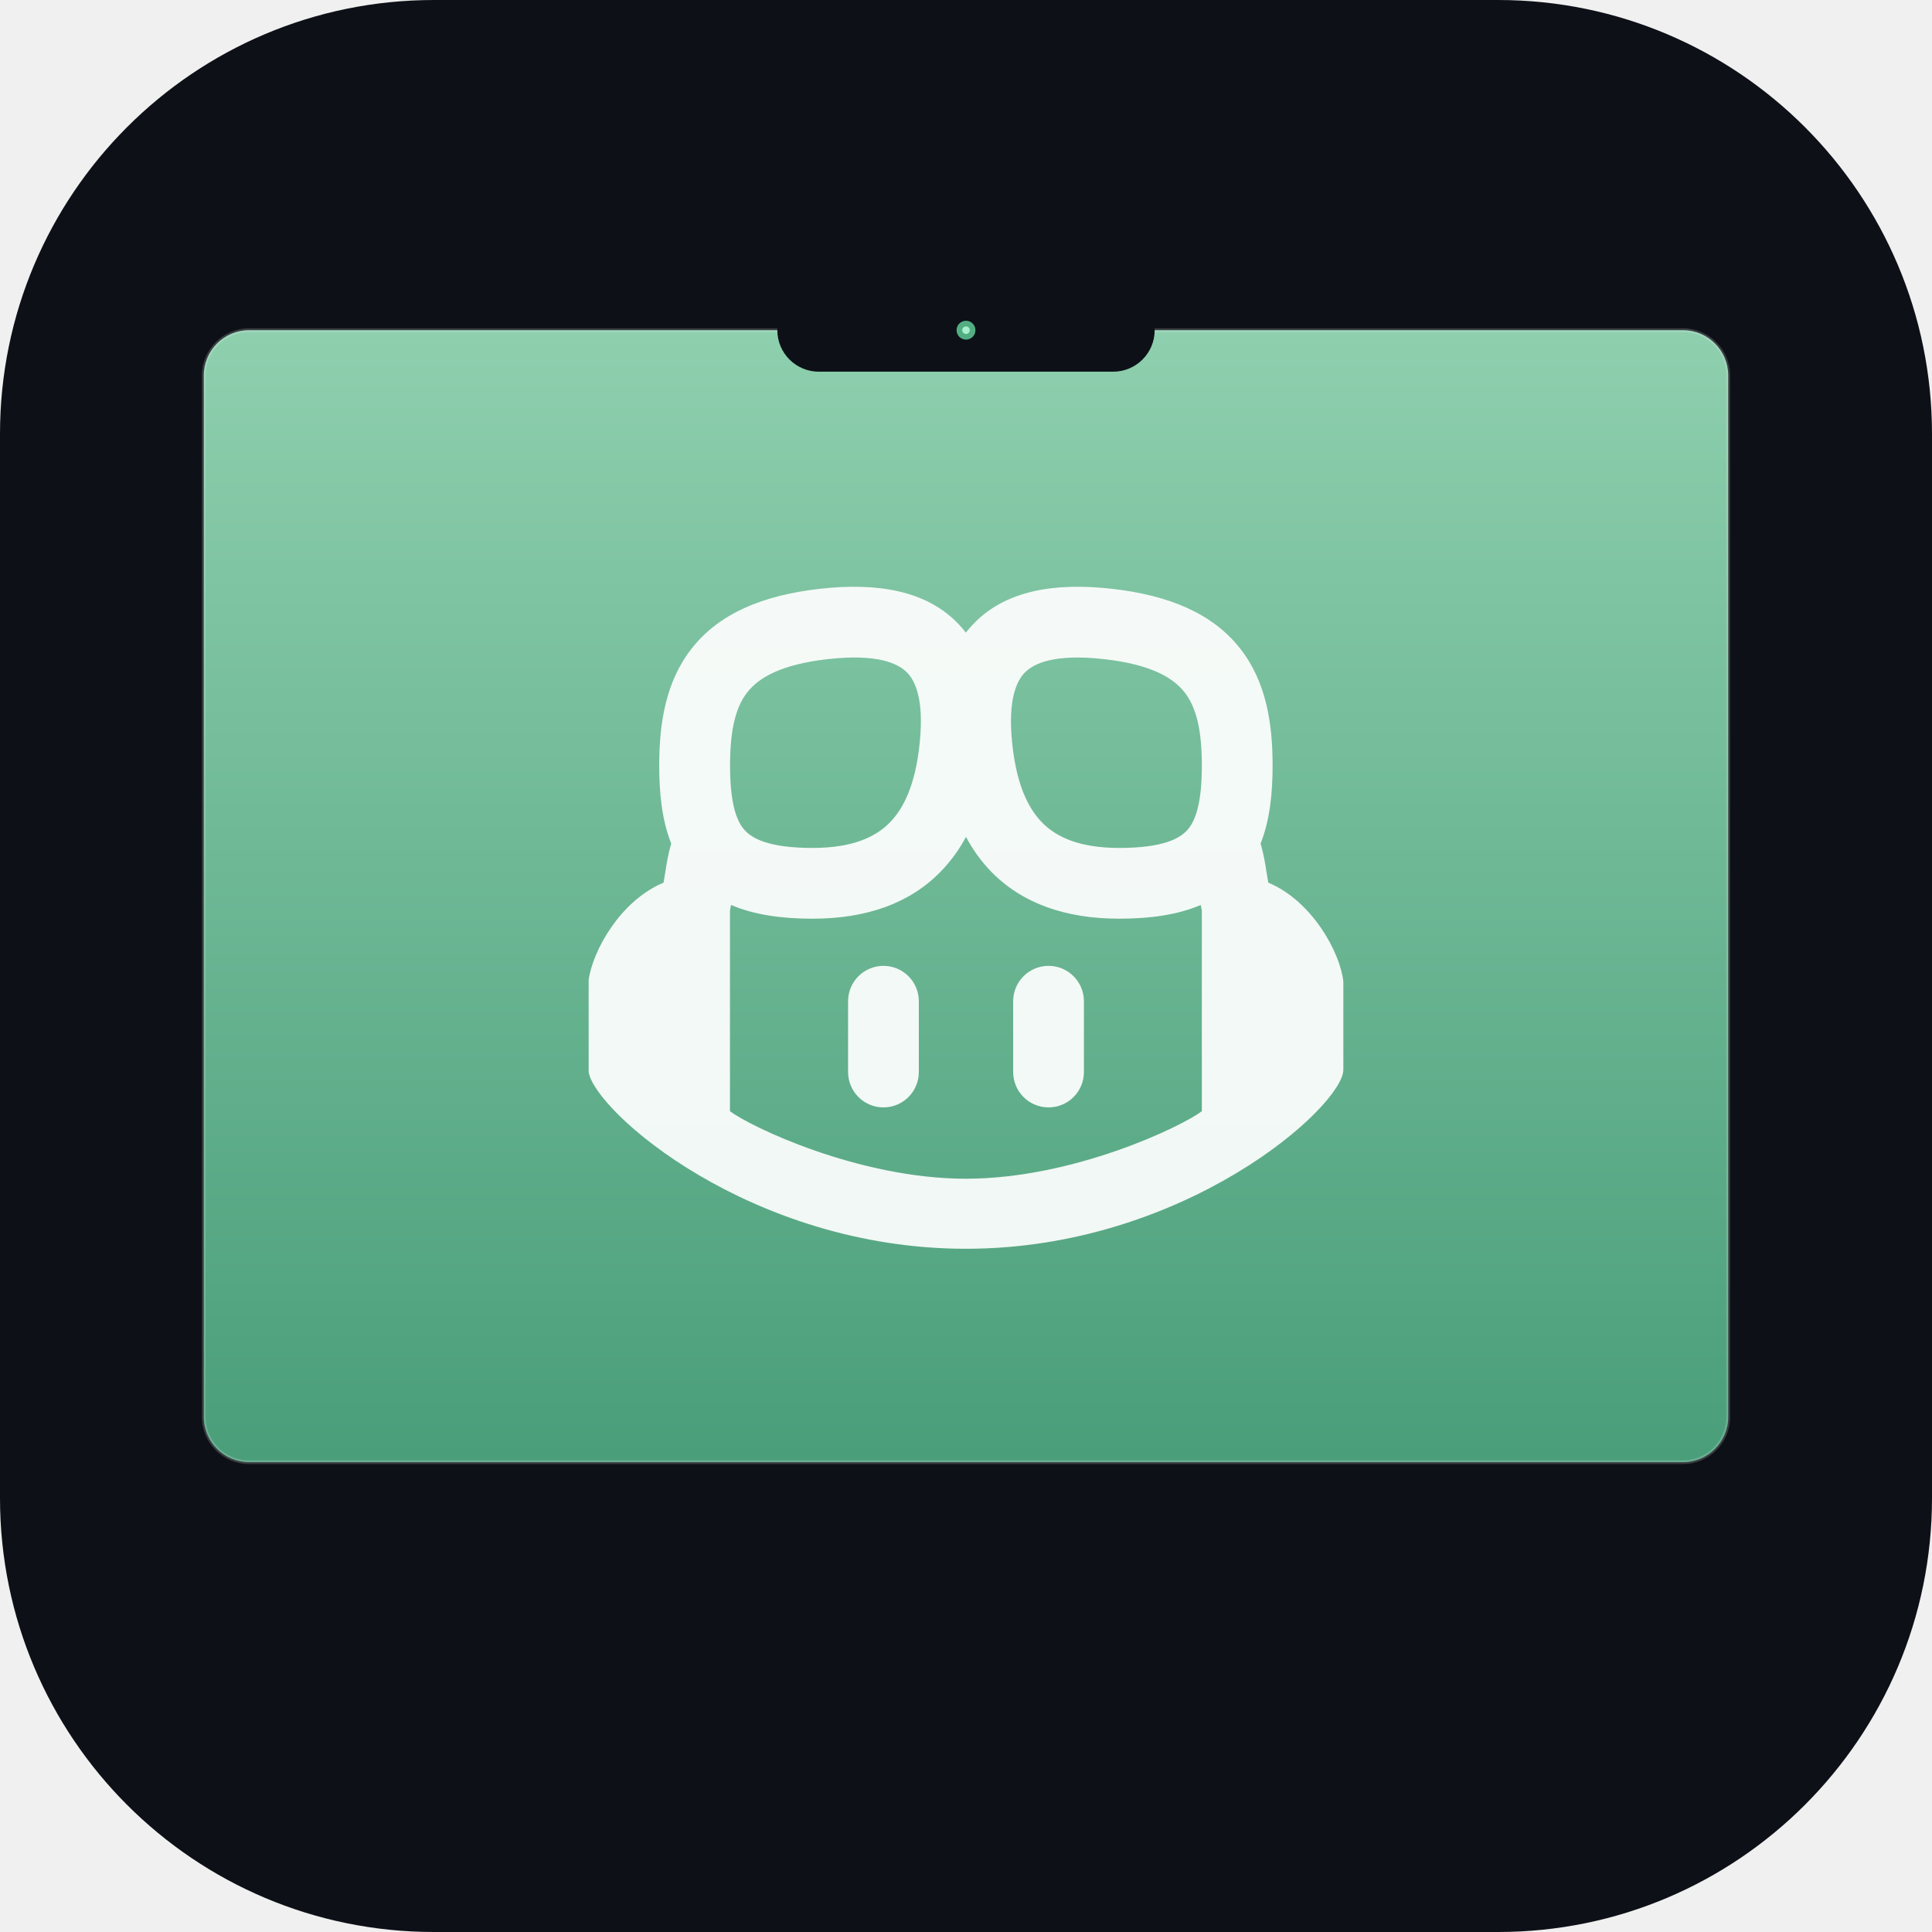
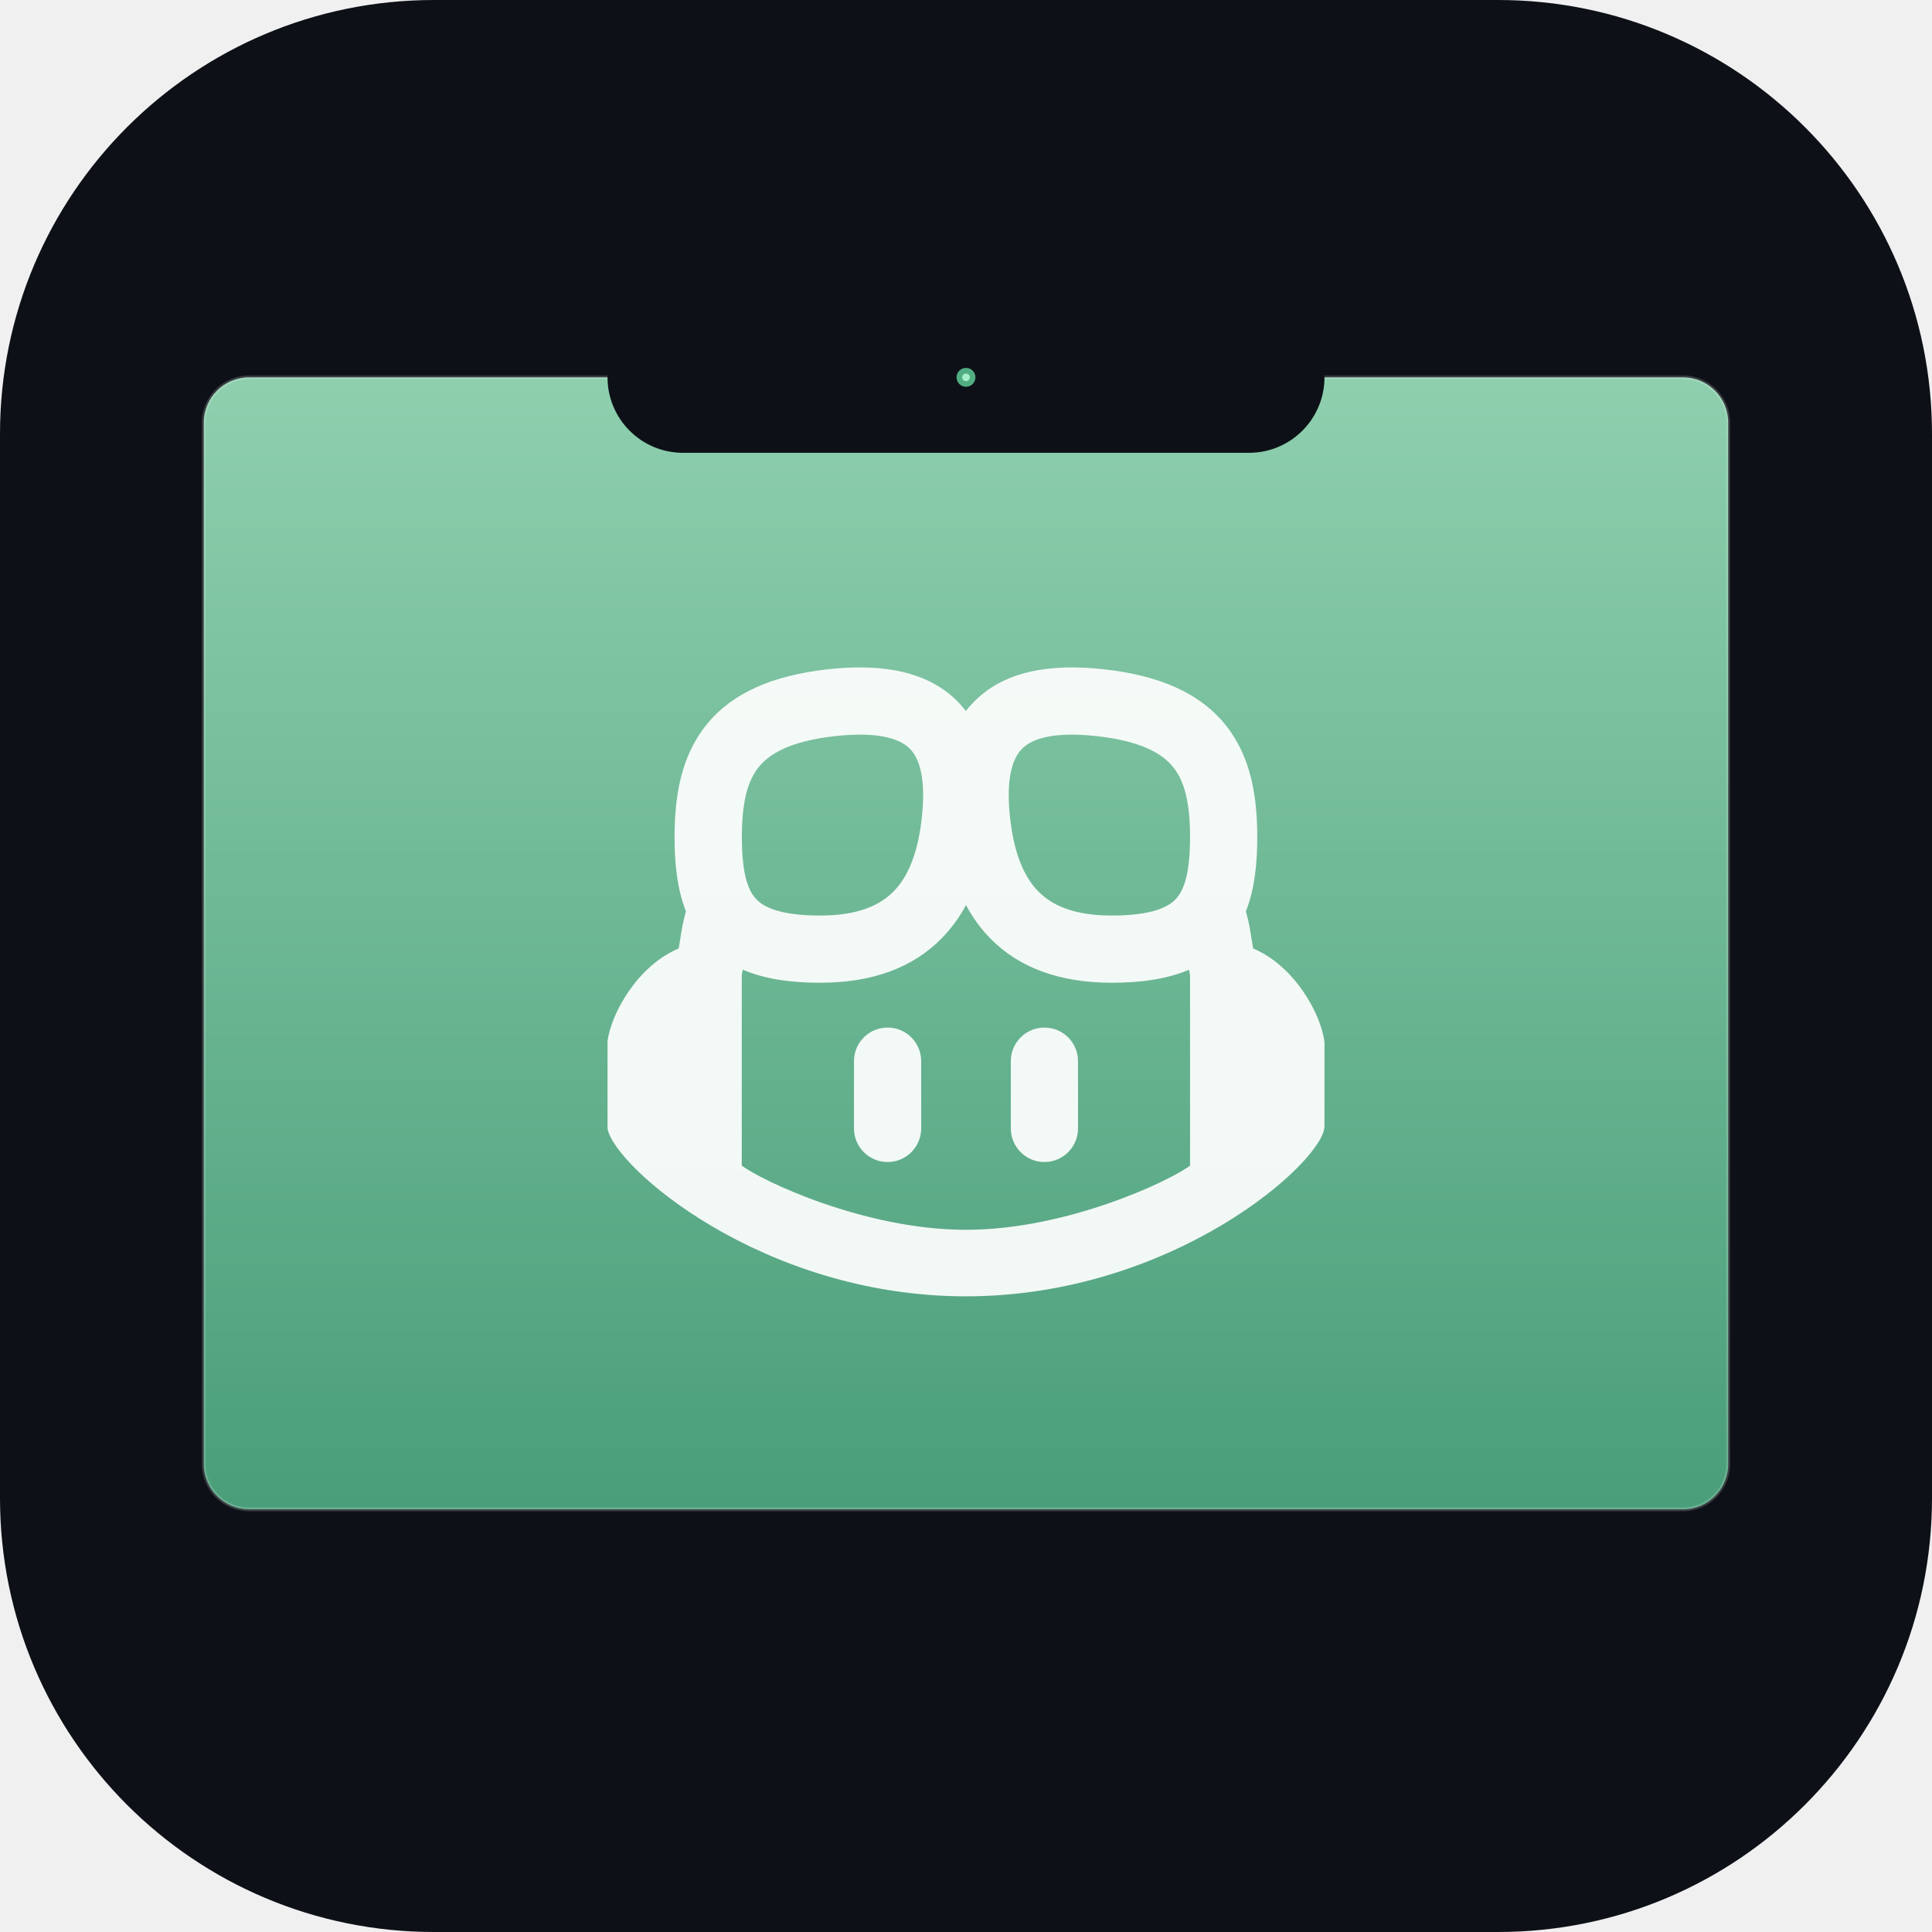
<svg xmlns="http://www.w3.org/2000/svg" width="1024" height="1024" viewBox="0 0 1024 1024">
  <defs>
    <linearGradient id="screenbg" x1="0" y1="0" x2="0" y2="1">
      <stop offset="0%" stop-color="#8ECFAE" />
      <stop offset="100%" stop-color="#4A9E7A" />
    </linearGradient>
  </defs>
  <rect width="1024" height="1024" rx="230" ry="230" fill="#0D1117" />
-   <rect x="108" y="175" width="808" height="600" rx="24" fill="url(#screenbg)" />
-   <rect x="108" y="175" width="808" height="600" rx="24" fill="none" stroke="rgba(255,255,255,0.18)" stroke-width="2" />
-   <rect x="412" y="153" width="200" height="44" rx="22" fill="#0D1117" />
-   <circle cx="512" cy="175" r="5" fill="#5EC995" opacity="0.85" />
-   <circle cx="512" cy="175" r="2" fill="#A8F0CC" />
-   <g transform="translate(312.0,286.0) scale(25.000)" fill="white" opacity="0.92">
+   <rect x="108" y="200" width="808" height="600" rx="24" fill="url(#screenbg)" />
+   <rect x="108" y="200" width="808" height="600" rx="24" fill="none" stroke="rgba(255,255,255,0.18)" stroke-width="2" />
+   <rect x="322" y="160" width="380" height="80" rx="40" fill="#0D1117" />
+   <circle cx="512" cy="200" r="5" fill="#5EC995" opacity="0.85" />
+   <circle cx="512" cy="200" r="2" fill="#A8F0CC" />
+   <g transform="translate(322.0,330.0) scale(23.750)" fill="white" opacity="0.92">
    <path d="M7.998 15.035c-4.562 0-7.873-2.914-7.998-3.749V9.338c.085-.628.677-1.686 1.588-2.065.013-.07.024-.143.036-.218.029-.183.06-.384.126-.612-.201-.508-.254-1.084-.254-1.656 0-.87.128-1.769.693-2.484.579-.733 1.494-1.124 2.724-1.261 1.206-.134 2.262.034 2.944.765.05.053.096.108.139.165.044-.057.094-.112.143-.165.682-.731 1.738-.899 2.944-.765 1.23.137 2.145.528 2.724 1.261.566.715.693 1.614.693 2.484 0 .572-.053 1.148-.254 1.656.066.228.098.429.126.612.012.076.024.148.037.218.924.385 1.522 1.471 1.591 2.095v1.872c0 .766-3.351 3.795-8.002 3.795Zm0-1.485c2.28 0 4.584-1.11 5.002-1.433V7.862l-.023-.116c-.49.21-1.075.291-1.727.291-1.146 0-2.059-.327-2.71-.991A3.222 3.222 0 0 1 8 6.303a3.24 3.24 0 0 1-.544.743c-.65.664-1.563.991-2.71.991-.652 0-1.236-.081-1.727-.291l-.023.116v4.255c.419.323 2.722 1.433 5.002 1.433ZM6.762 2.83c-.193-.206-.637-.413-1.682-.297-1.019.113-1.479.404-1.713.7-.247.312-.369.789-.369 1.554 0 .793.129 1.171.308 1.371.162.181.519.379 1.442.379.853 0 1.339-.235 1.638-.54.315-.322.527-.827.617-1.553.117-.935-.037-1.395-.241-1.614Zm4.155-.297c-1.044-.116-1.488.091-1.681.297-.204.219-.359.679-.242 1.614.091.726.303 1.231.618 1.553.299.305.784.54 1.638.54.922 0 1.28-.198 1.442-.379.179-.2.308-.578.308-1.371 0-.765-.123-1.242-.37-1.554-.233-.296-.693-.587-1.713-.7Z" />
    <path d="M6.25 9.037a.75.75 0 0 1 .75.75v1.501a.75.75 0 0 1-1.5 0V9.787a.75.75 0 0 1 .75-.75Zm4.25.75v1.501a.75.75 0 0 1-1.5 0V9.787a.75.75 0 0 1 1.5 0Z" />
  </g>
</svg>
